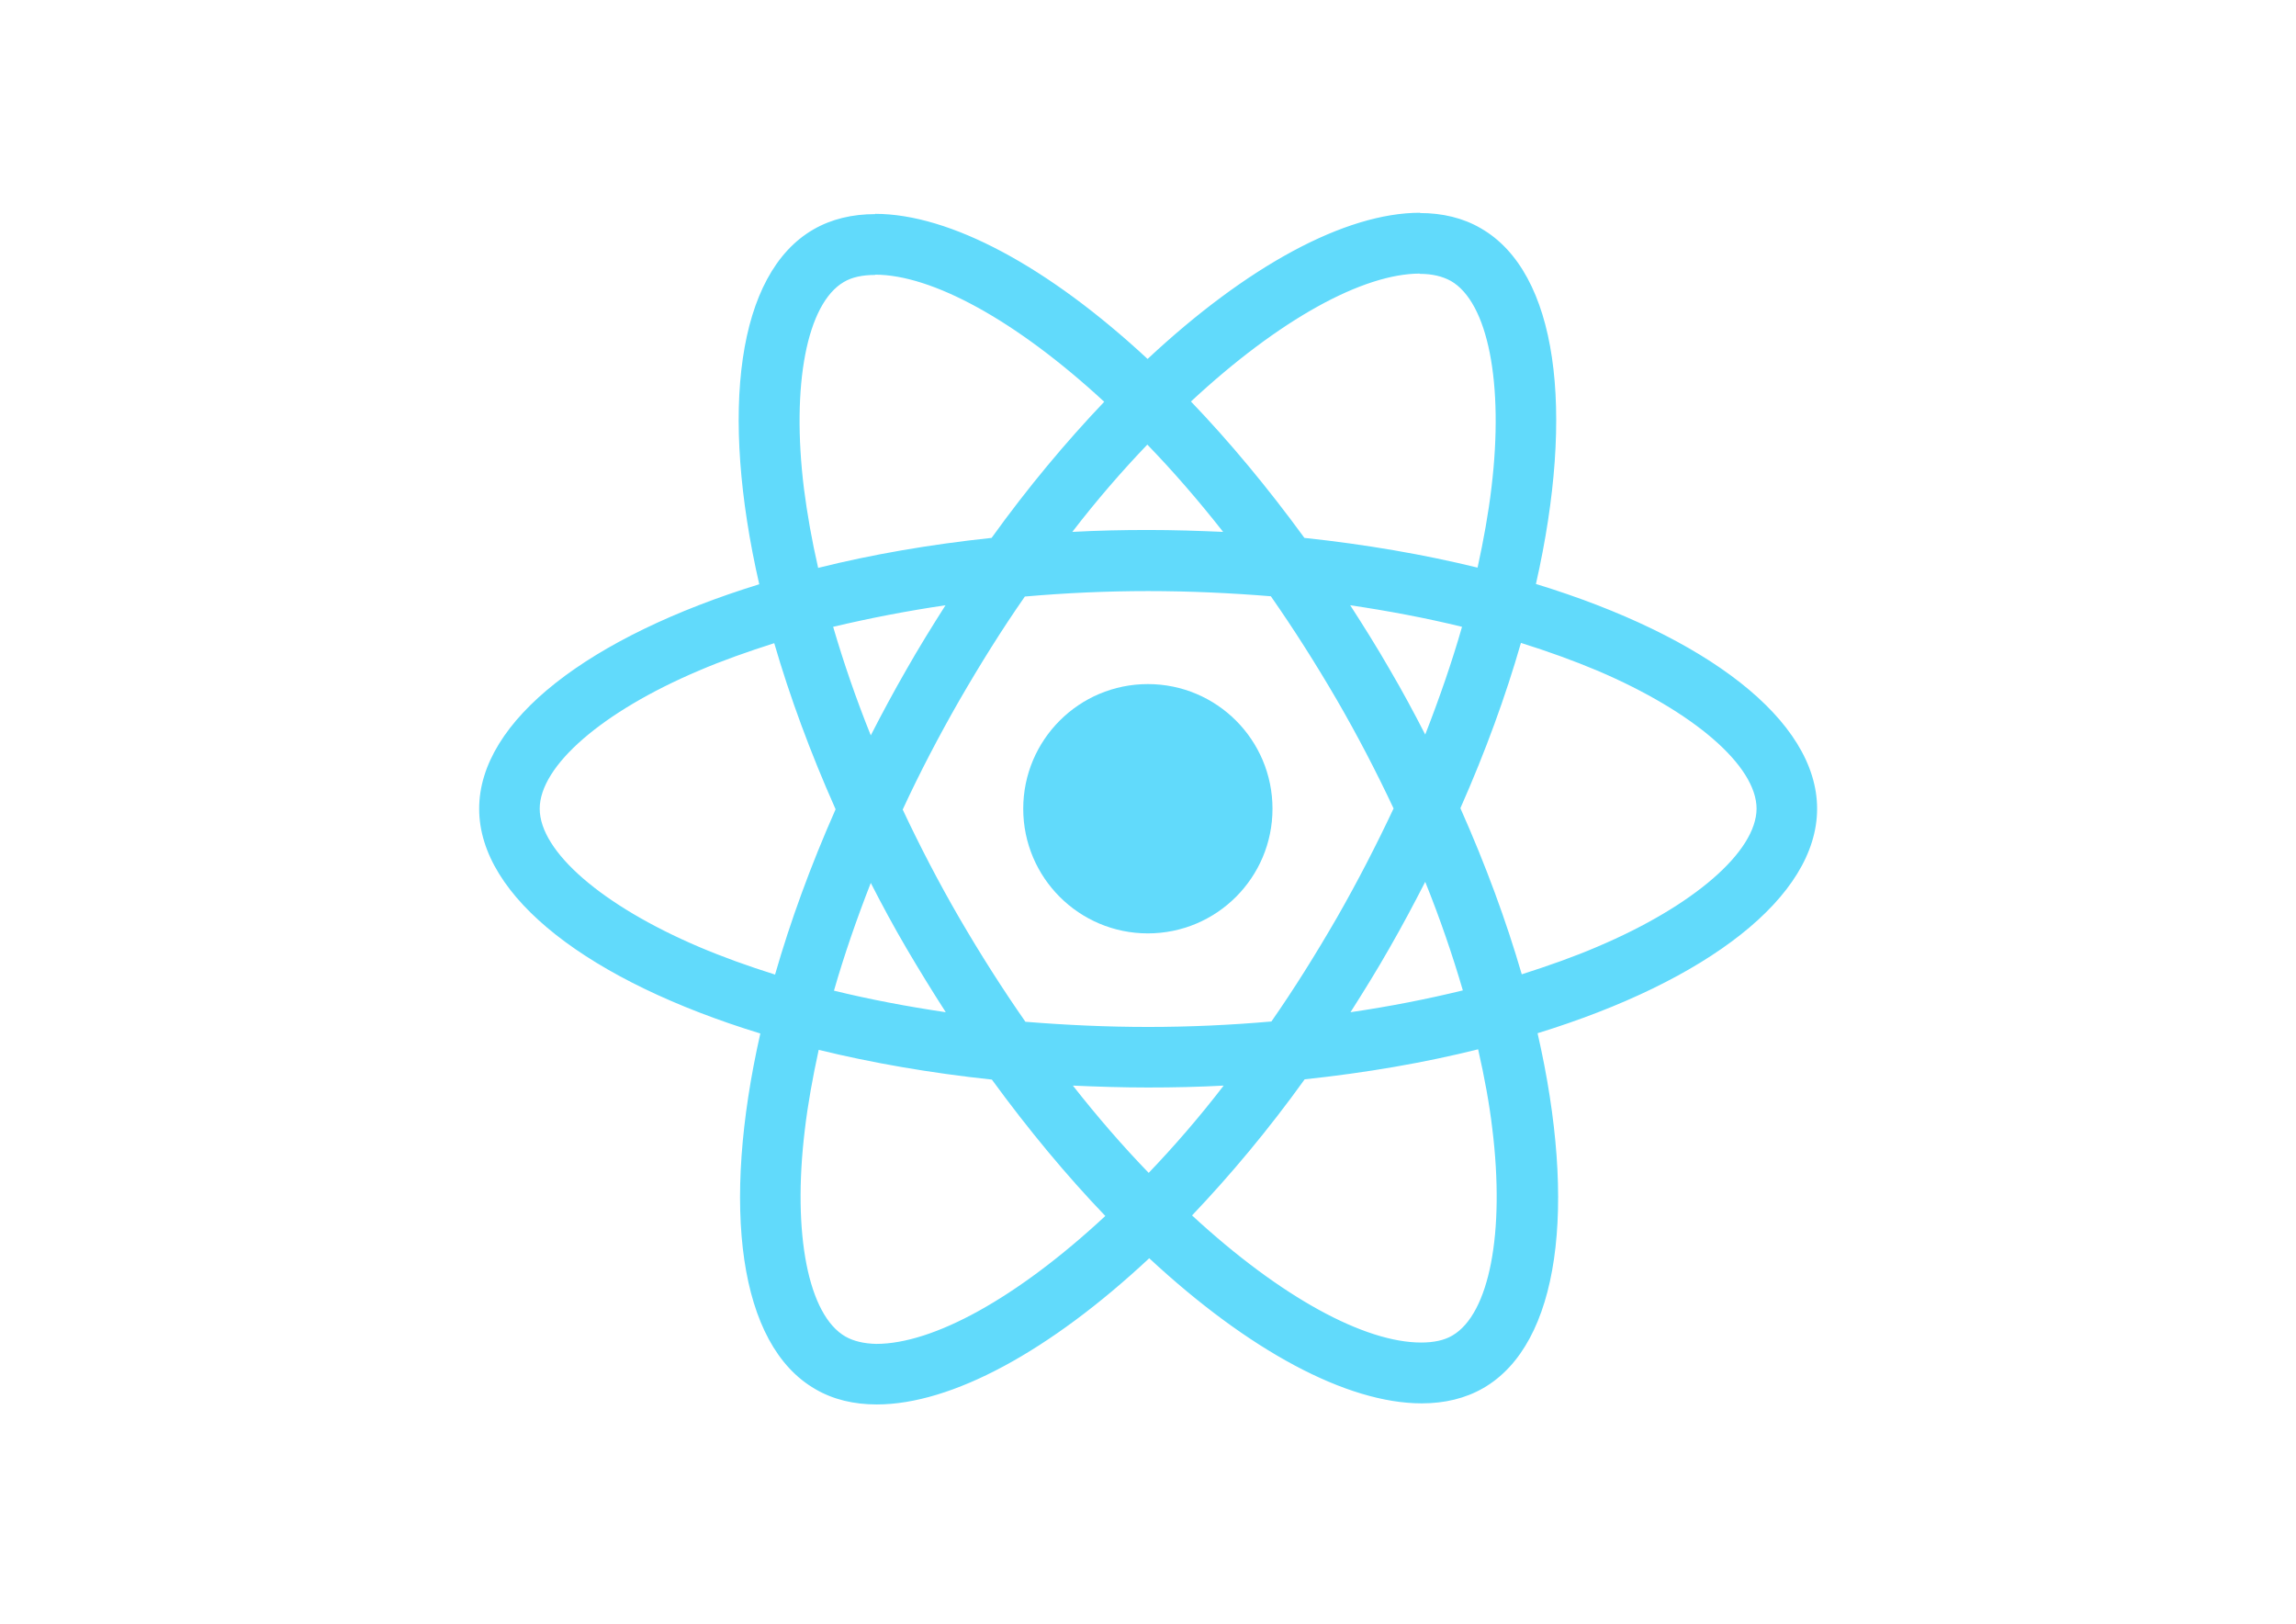
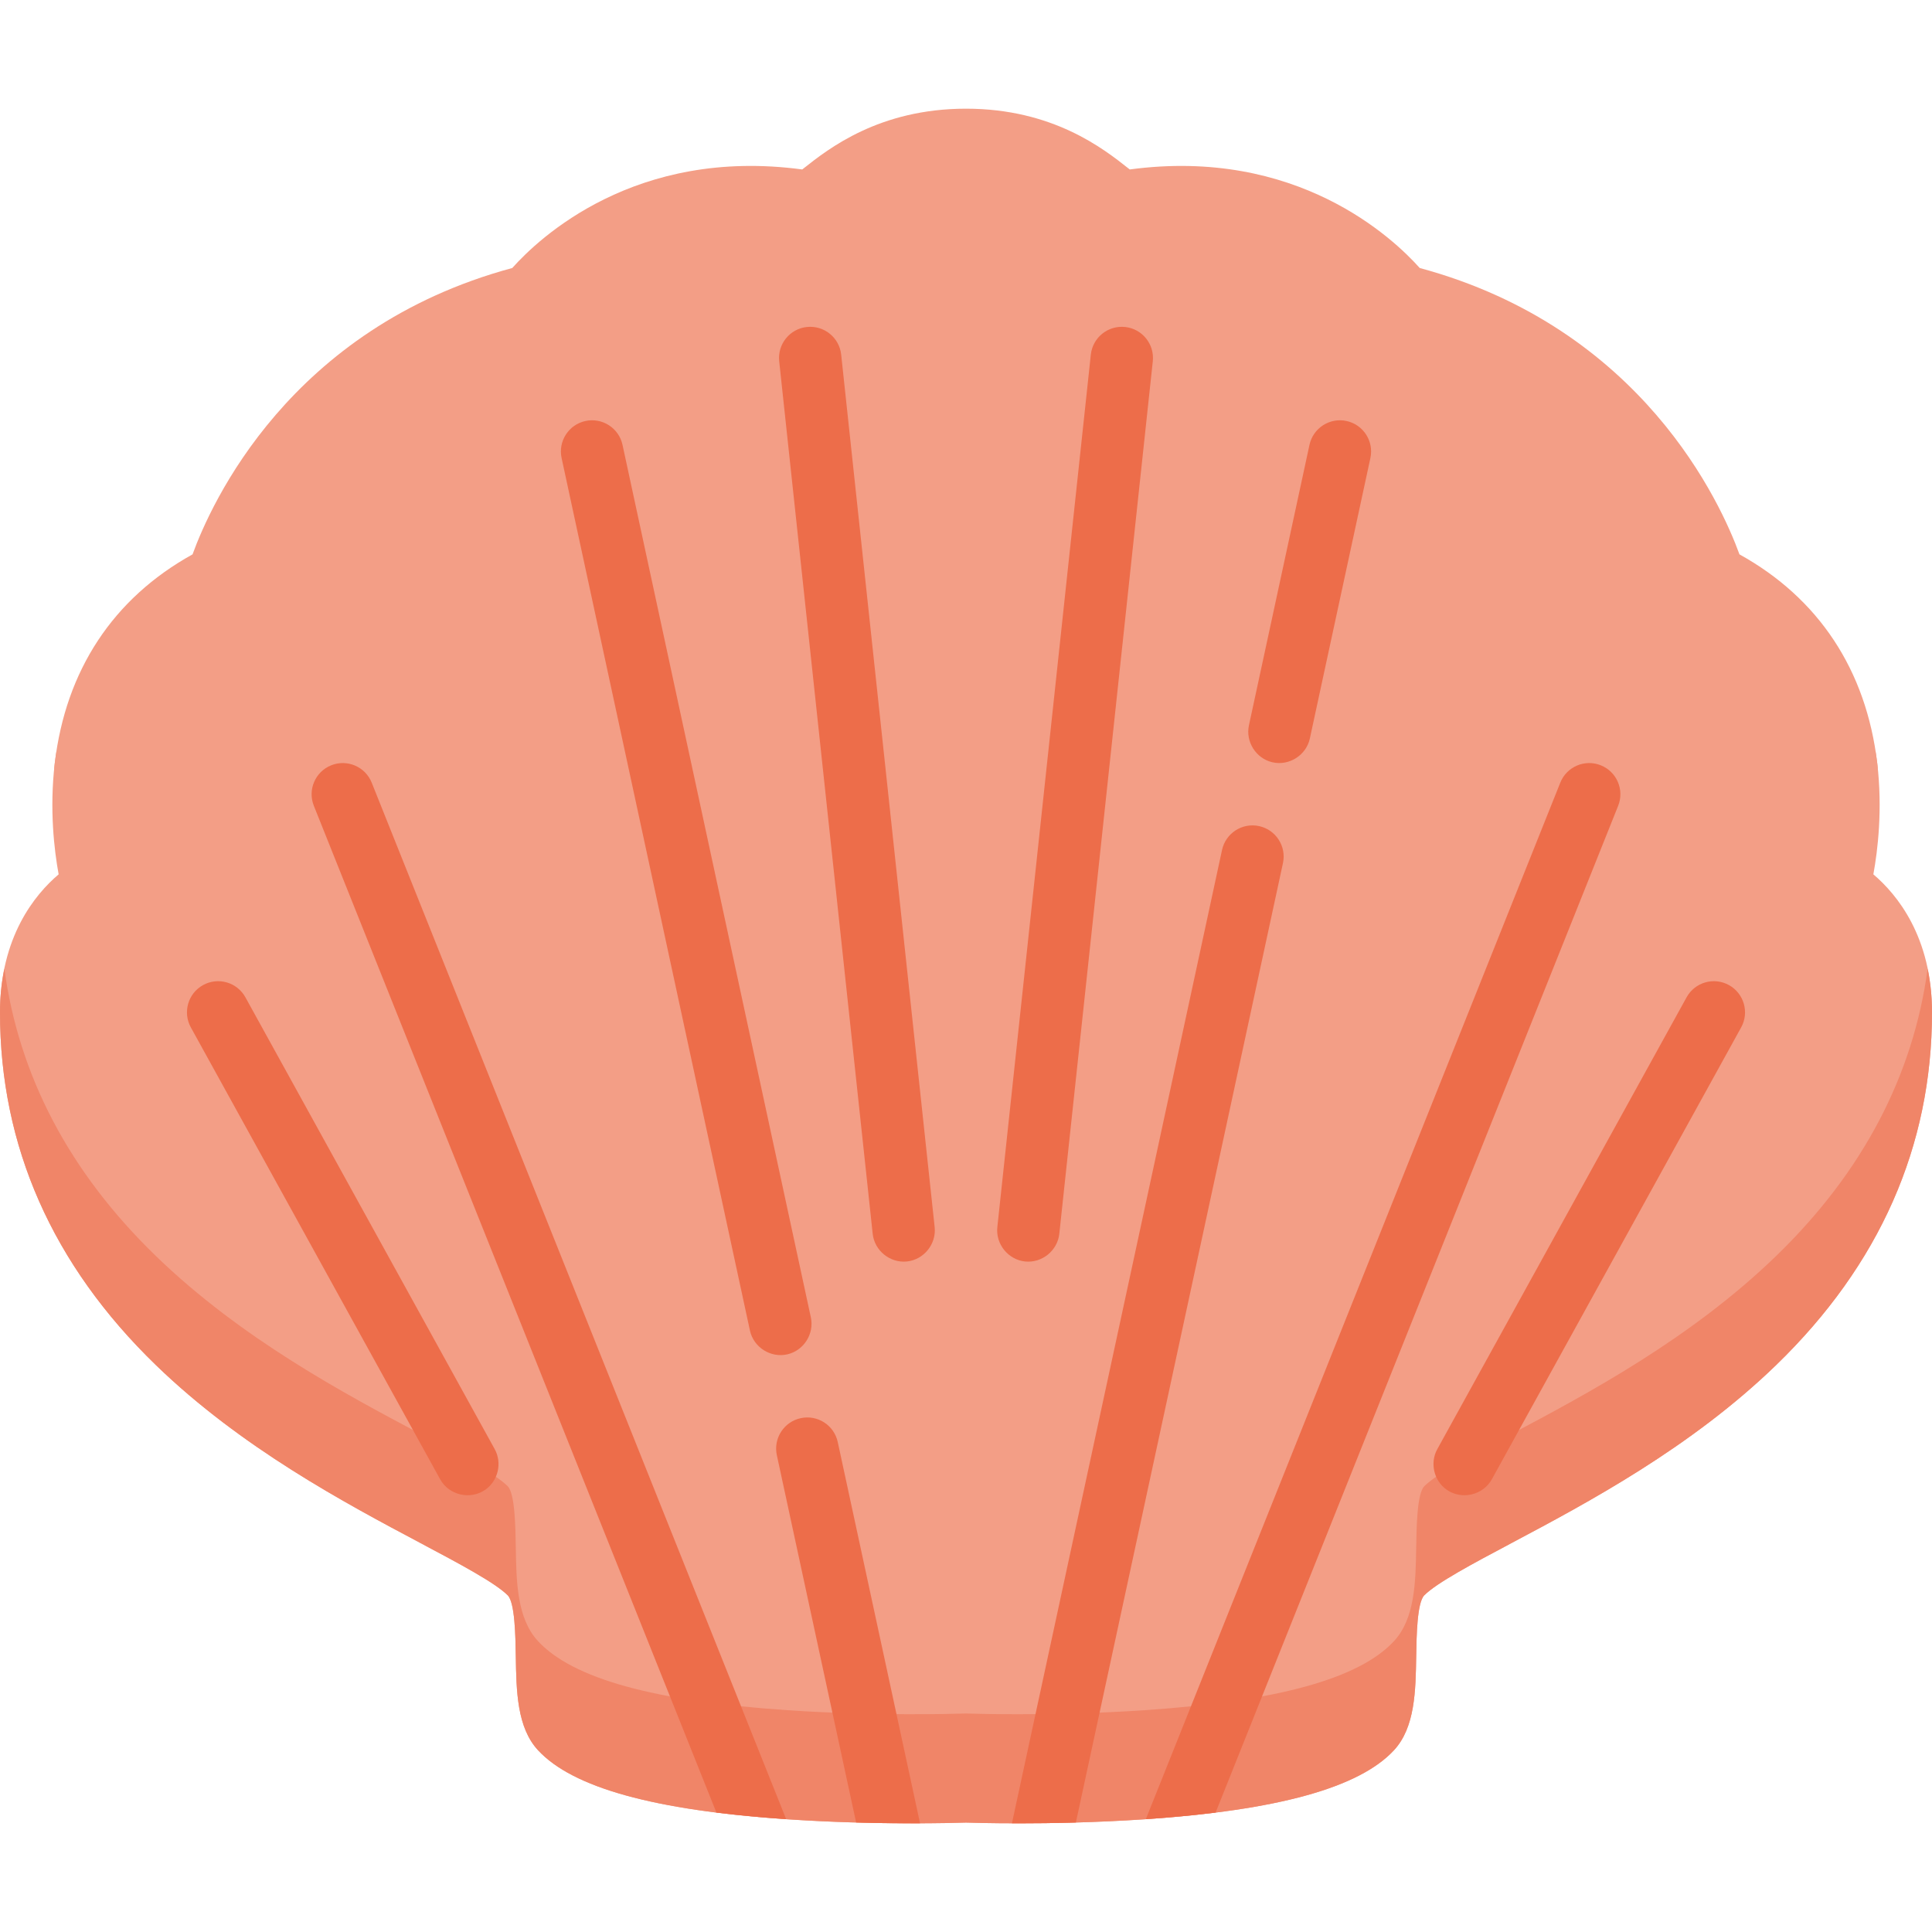
- <svg xmlns="http://www.w3.org/2000/svg" viewBox="0 0 841.9 595.3">
-   <g fill="#61DAFB">
-     <path d="M666.3 296.5c0-32.5-40.7-63.3-103.1-82.4 14.4-63.6 8-114.2-20.2-130.4-6.5-3.8-14.1-5.6-22.4-5.6v22.3c4.6 0 8.3.9 11.4 2.6 13.6 7.8 19.5 37.5 14.9 75.7-1.1 9.4-2.9 19.3-5.1 29.4-19.6-4.8-41-8.5-63.5-10.9-13.5-18.5-27.5-35.3-41.6-50 32.6-30.3 63.2-46.9 84-46.9V78c-27.5 0-63.5 19.6-99.9 53.6-36.4-33.8-72.4-53.2-99.9-53.2v22.3c20.7 0 51.4 16.5 84 46.6-14 14.7-28 31.4-41.3 49.9-22.6 2.4-44 6.1-63.6 11-2.3-10-4-19.7-5.2-29-4.7-38.2 1.1-67.9 14.6-75.8 3-1.8 6.9-2.6 11.5-2.6V78.5c-8.4 0-16 1.8-22.6 5.6-28.1 16.2-34.4 66.7-19.9 130.1-62.2 19.2-102.7 49.9-102.7 82.3 0 32.5 40.7 63.3 103.1 82.4-14.4 63.6-8 114.2 20.2 130.4 6.5 3.8 14.1 5.6 22.5 5.6 27.5 0 63.5-19.6 99.9-53.6 36.4 33.8 72.4 53.2 99.9 53.2 8.4 0 16-1.8 22.6-5.6 28.1-16.2 34.4-66.7 19.9-130.1 62-19.1 102.5-49.9 102.5-82.3zm-130.2-66.7c-3.7 12.9-8.3 26.2-13.5 39.5-4.1-8-8.4-16-13.1-24-4.6-8-9.5-15.8-14.4-23.4 14.2 2.1 27.9 4.7 41 7.9zm-45.8 106.5c-7.8 13.5-15.8 26.3-24.1 38.2-14.9 1.3-30 2-45.2 2-15.1 0-30.2-.7-45-1.9-8.3-11.9-16.4-24.6-24.2-38-7.6-13.1-14.5-26.4-20.8-39.8 6.2-13.4 13.2-26.8 20.7-39.9 7.8-13.5 15.8-26.3 24.1-38.2 14.9-1.3 30-2 45.2-2 15.1 0 30.2.7 45 1.9 8.3 11.9 16.4 24.6 24.2 38 7.6 13.1 14.5 26.4 20.8 39.8-6.3 13.4-13.2 26.8-20.7 39.9zm32.3-13c5.4 13.4 10 26.8 13.8 39.8-13.1 3.2-26.9 5.9-41.2 8 4.9-7.7 9.8-15.6 14.4-23.7 4.6-8 8.9-16.1 13-24.1zM421.2 430c-9.3-9.6-18.6-20.3-27.8-32 9 .4 18.2.7 27.5.7 9.4 0 18.7-.2 27.8-.7-9 11.7-18.3 22.4-27.5 32zm-74.4-58.9c-14.2-2.1-27.9-4.7-41-7.9 3.7-12.9 8.3-26.2 13.5-39.5 4.1 8 8.4 16 13.1 24 4.7 8 9.5 15.8 14.4 23.4zM420.7 163c9.3 9.6 18.6 20.3 27.8 32-9-.4-18.2-.7-27.5-.7-9.4 0-18.7.2-27.8.7 9-11.7 18.3-22.4 27.5-32zm-74 58.9c-4.9 7.7-9.8 15.6-14.4 23.7-4.6 8-8.9 16-13 24-5.4-13.4-10-26.8-13.8-39.8 13.1-3.1 26.9-5.8 41.2-7.9zm-90.5 125.2c-35.4-15.1-58.3-34.9-58.3-50.6 0-15.7 22.9-35.6 58.3-50.6 8.6-3.7 18-7 27.7-10.1 5.7 19.6 13.2 40 22.5 60.9-9.2 20.8-16.6 41.1-22.2 60.6-9.9-3.1-19.3-6.5-28-10.2zM310 490c-13.6-7.8-19.5-37.5-14.9-75.7 1.1-9.4 2.9-19.3 5.1-29.4 19.6 4.8 41 8.5 63.5 10.9 13.5 18.5 27.5 35.3 41.6 50-32.6 30.3-63.2 46.9-84 46.9-4.5-.1-8.3-1-11.3-2.7zm237.2-76.2c4.7 38.2-1.1 67.9-14.6 75.8-3 1.8-6.9 2.6-11.5 2.6-20.7 0-51.4-16.5-84-46.6 14-14.7 28-31.4 41.3-49.9 22.6-2.4 44-6.1 63.6-11 2.3 10.1 4.1 19.8 5.2 29.1zm38.5-66.7c-8.6 3.7-18 7-27.7 10.1-5.7-19.6-13.2-40-22.5-60.9 9.2-20.8 16.6-41.1 22.2-60.6 9.9 3.1 19.3 6.5 28.1 10.2 35.4 15.1 58.3 34.9 58.3 50.6-.1 15.7-23 35.6-58.4 50.6zM320.8 78.4z" />
-     <circle cx="420.9" cy="296.5" r="45.7" />
-     <path d="M520.5 78.1z" />
+ <svg xmlns="http://www.w3.org/2000/svg" version="1.1" id="Capa_1" x="0px" y="0px" viewBox="0 0 512 512" style="enable-background:new 0 0 512 512;" xml:space="preserve">
+   <g>
+     <path style="fill:#F39E86;" d="M496.46,231.71c1.161-6.325,2.472-17.172,1.031-29.421c-2.903-24.672-15.504-43.748-36.517-55.378   c-4.825-13.293-25.646-59.923-84.733-75.89c-7.042-7.901-32.571-32.069-76.845-26.113c-0.157-0.124-0.313-0.247-0.462-0.364   c-6.468-5.11-19.927-15.742-42.934-15.742s-36.466,10.632-42.934,15.742c-0.15,0.118-0.305,0.241-0.461,0.364   c-44.28-5.959-69.803,18.212-76.845,26.113c-59.086,15.966-79.909,62.596-84.733,75.89c-21.014,11.629-33.614,30.706-36.517,55.378   c-1.441,12.251-0.129,23.097,1.031,29.421C9.285,237.018,0,248.27,0,268.286c0,35.471,13.893,66.916,41.294,93.459   c22.692,21.982,50.149,36.566,70.196,47.213c10.14,5.386,19.719,10.473,23.058,13.813c1.914,1.915,2.056,10.758,2.141,16.043   c0.15,9.331,0.303,18.978,5.897,25.019c9.191,9.926,30.793,15.909,66.038,18.293c23.45,1.586,44.516,0.97,47.377,0.875   c1.312,0.043,6.45,0.196,13.891,0.196c8.788,0,20.788-0.214,33.485-1.071c35.245-2.383,56.846-8.366,66.038-18.293   c5.594-6.041,5.749-15.688,5.897-25.019c0.085-5.284,0.226-14.129,2.141-16.043c3.338-3.338,12.918-8.426,23.058-13.813   c20.047-10.648,47.503-25.231,70.196-47.213C498.107,335.201,512,303.758,512,268.286C512,248.27,502.715,237.018,496.46,231.71z" />
+     <path style="fill:#F39E86;" d="M14.343,203.862c0.409-0.376,0.808-0.728,1.196-1.057c-0.196-1.07-0.396-2.279-0.587-3.594   c-0.157,1.021-0.321,2.038-0.444,3.078C14.446,202.817,14.396,203.34,14.343,203.862z" />
+     <path style="fill:#F39E86;" d="M497.657,203.862c-0.053-0.522-0.102-1.045-0.165-1.573c-0.123-1.041-0.287-2.057-0.444-3.078   c-0.191,1.314-0.391,2.524-0.587,3.594C496.848,203.134,497.248,203.486,497.657,203.862z" />
  </g>
+   <path style="fill:#F08568;" d="M470.706,332.837c-22.692,21.982-50.149,36.566-70.196,47.213  c-10.14,5.386-19.719,10.473-23.058,13.813c-1.914,1.915-2.056,10.758-2.141,16.043c-0.15,9.331-0.303,18.978-5.897,25.019  c-9.191,9.926-30.793,15.909-66.038,18.293c-12.698,0.859-24.698,1.071-33.485,1.071c-7.441,0-12.579-0.153-13.891-0.196  c-2.86,0.095-23.926,0.71-47.377-0.875c-35.245-2.383-56.846-8.366-66.038-18.293c-5.594-6.041-5.749-15.688-5.897-25.019  c-0.085-5.284-0.226-14.129-2.141-16.043c-3.338-3.338-12.918-8.426-23.058-13.813c-20.047-10.648-47.503-25.231-70.196-47.213  C18.445,310.704,4.997,285.16,1.157,256.715C0.438,260.203,0,264.035,0,268.286c0,35.471,13.893,66.916,41.294,93.459  c22.692,21.982,50.149,36.566,70.196,47.213c10.14,5.386,19.719,10.473,23.058,13.813c1.914,1.915,2.056,10.758,2.141,16.043  c0.15,9.331,0.303,18.978,5.897,25.019c9.191,9.926,30.793,15.909,66.038,18.293c23.45,1.586,44.516,0.97,47.377,0.875  c1.312,0.043,6.45,0.196,13.891,0.196c8.788,0,20.788-0.214,33.485-1.071c35.245-2.383,56.846-8.366,66.038-18.293  c5.594-6.041,5.749-15.688,5.897-25.019c0.085-5.284,0.226-14.129,2.141-16.043c3.338-3.338,12.918-8.426,23.058-13.813  c20.047-10.648,47.503-25.231,70.196-47.213C498.107,335.201,512,303.758,512,268.286c0-4.251-0.438-8.084-1.157-11.571  C507.003,285.16,493.555,310.704,470.706,332.837z" />
+   <g>
+     <path style="fill:#ED6D4A;" d="M458.183,261.055c-3.994-2.204-9.018-0.753-11.22,3.241l-66.065,119.742   c-2.015,3.651-0.919,8.382,2.507,10.764c3.971,2.761,9.619,1.447,11.954-2.786l66.065-119.742   C463.627,268.282,462.176,263.258,458.183,261.055z" />
+     <path style="fill:#ED6D4A;" d="M424.227,202.811c-4.234-1.695-9.04,0.366-10.733,4.602L303.656,482.105   c6.648-0.454,12.806-1.037,18.488-1.751l106.685-266.809C430.522,209.31,428.462,204.505,424.227,202.811z" />
+     <path style="fill:#ED6D4A;" d="M356.839,111.569c-4.457-0.965-8.852,1.871-9.815,6.33l-16.043,74.323   c-0.938,4.345,1.859,8.765,6.185,9.781c4.438,1.042,8.997-1.842,9.959-6.296l16.043-74.323   C364.131,116.925,361.298,112.531,356.839,111.569z" />
+     <path style="fill:#ED6D4A;" d="M333.666,218.924c-4.456-0.964-8.852,1.871-9.815,6.33l-55.678,257.941   c0.559,0.002,1.127,0.003,1.717,0.003c4.381,0,9.56-0.054,15.226-0.213l54.88-254.246   C340.958,224.28,338.124,219.886,333.666,218.924z" />
+     <path style="fill:#ED6D4A;" d="M298.17,86.655c-4.531-0.479-8.604,2.796-9.091,7.332l-24.774,231.226   c-0.479,4.474,2.857,8.612,7.332,9.091c4.474,0.478,8.611-2.857,9.091-7.332l24.774-231.226   C305.987,91.212,302.706,87.141,298.17,86.655z" />
+     <path style="fill:#ED6D4A;" d="M53.817,261.055c-3.994,2.203-5.444,7.226-3.241,11.22l66.065,119.742   c2.335,4.232,7.981,5.547,11.954,2.786c3.427-2.382,4.522-7.113,2.507-10.764L65.036,264.297   C62.835,260.304,57.811,258.85,53.817,261.055z" />
+     <path style="fill:#ED6D4A;" d="M87.773,202.811c-4.235,1.694-6.295,6.499-4.602,10.733l106.685,266.809   c5.682,0.713,11.84,1.297,18.488,1.751L98.506,207.413C96.814,203.179,92.007,201.12,87.773,202.811z" />
+     <path style="fill:#ED6D4A;" d="M164.975,117.899c-0.962-4.457-5.353-7.294-9.815-6.33c-4.458,0.962-7.292,5.356-6.33,9.815   l49.911,231.226c0.961,4.452,5.523,7.341,9.959,6.296c4.325-1.019,7.124-5.433,6.185-9.781L164.975,117.899z" />
+     <path style="fill:#ED6D4A;" d="M212.201,375.827c-4.458,0.962-7.292,5.356-6.33,9.815l21.012,97.342   c6.427,0.181,12.222,0.225,16.941,0.211l-21.81-101.037C221.054,377.698,216.66,374.863,212.201,375.827z" />
+     <path style="fill:#ED6D4A;" d="M222.921,93.986c-0.486-4.536-4.55-7.811-9.091-7.332c-4.536,0.486-7.817,4.556-7.332,9.091   l24.774,231.226c0.48,4.475,4.616,7.81,9.091,7.332c4.475-0.478,7.811-4.617,7.332-9.091L222.921,93.986z" />
+   </g>
+   <g>
+ </g>
+   <g>
+ </g>
+   <g>
+ </g>
+   <g>
+ </g>
+   <g>
+ </g>
+   <g>
+ </g>
+   <g>
+ </g>
+   <g>
+ </g>
+   <g>
+ </g>
+   <g>
+ </g>
+   <g>
+ </g>
+   <g>
+ </g>
+   <g>
+ </g>
+   <g>
+ </g>
+   <g>
+ </g>
</svg>
